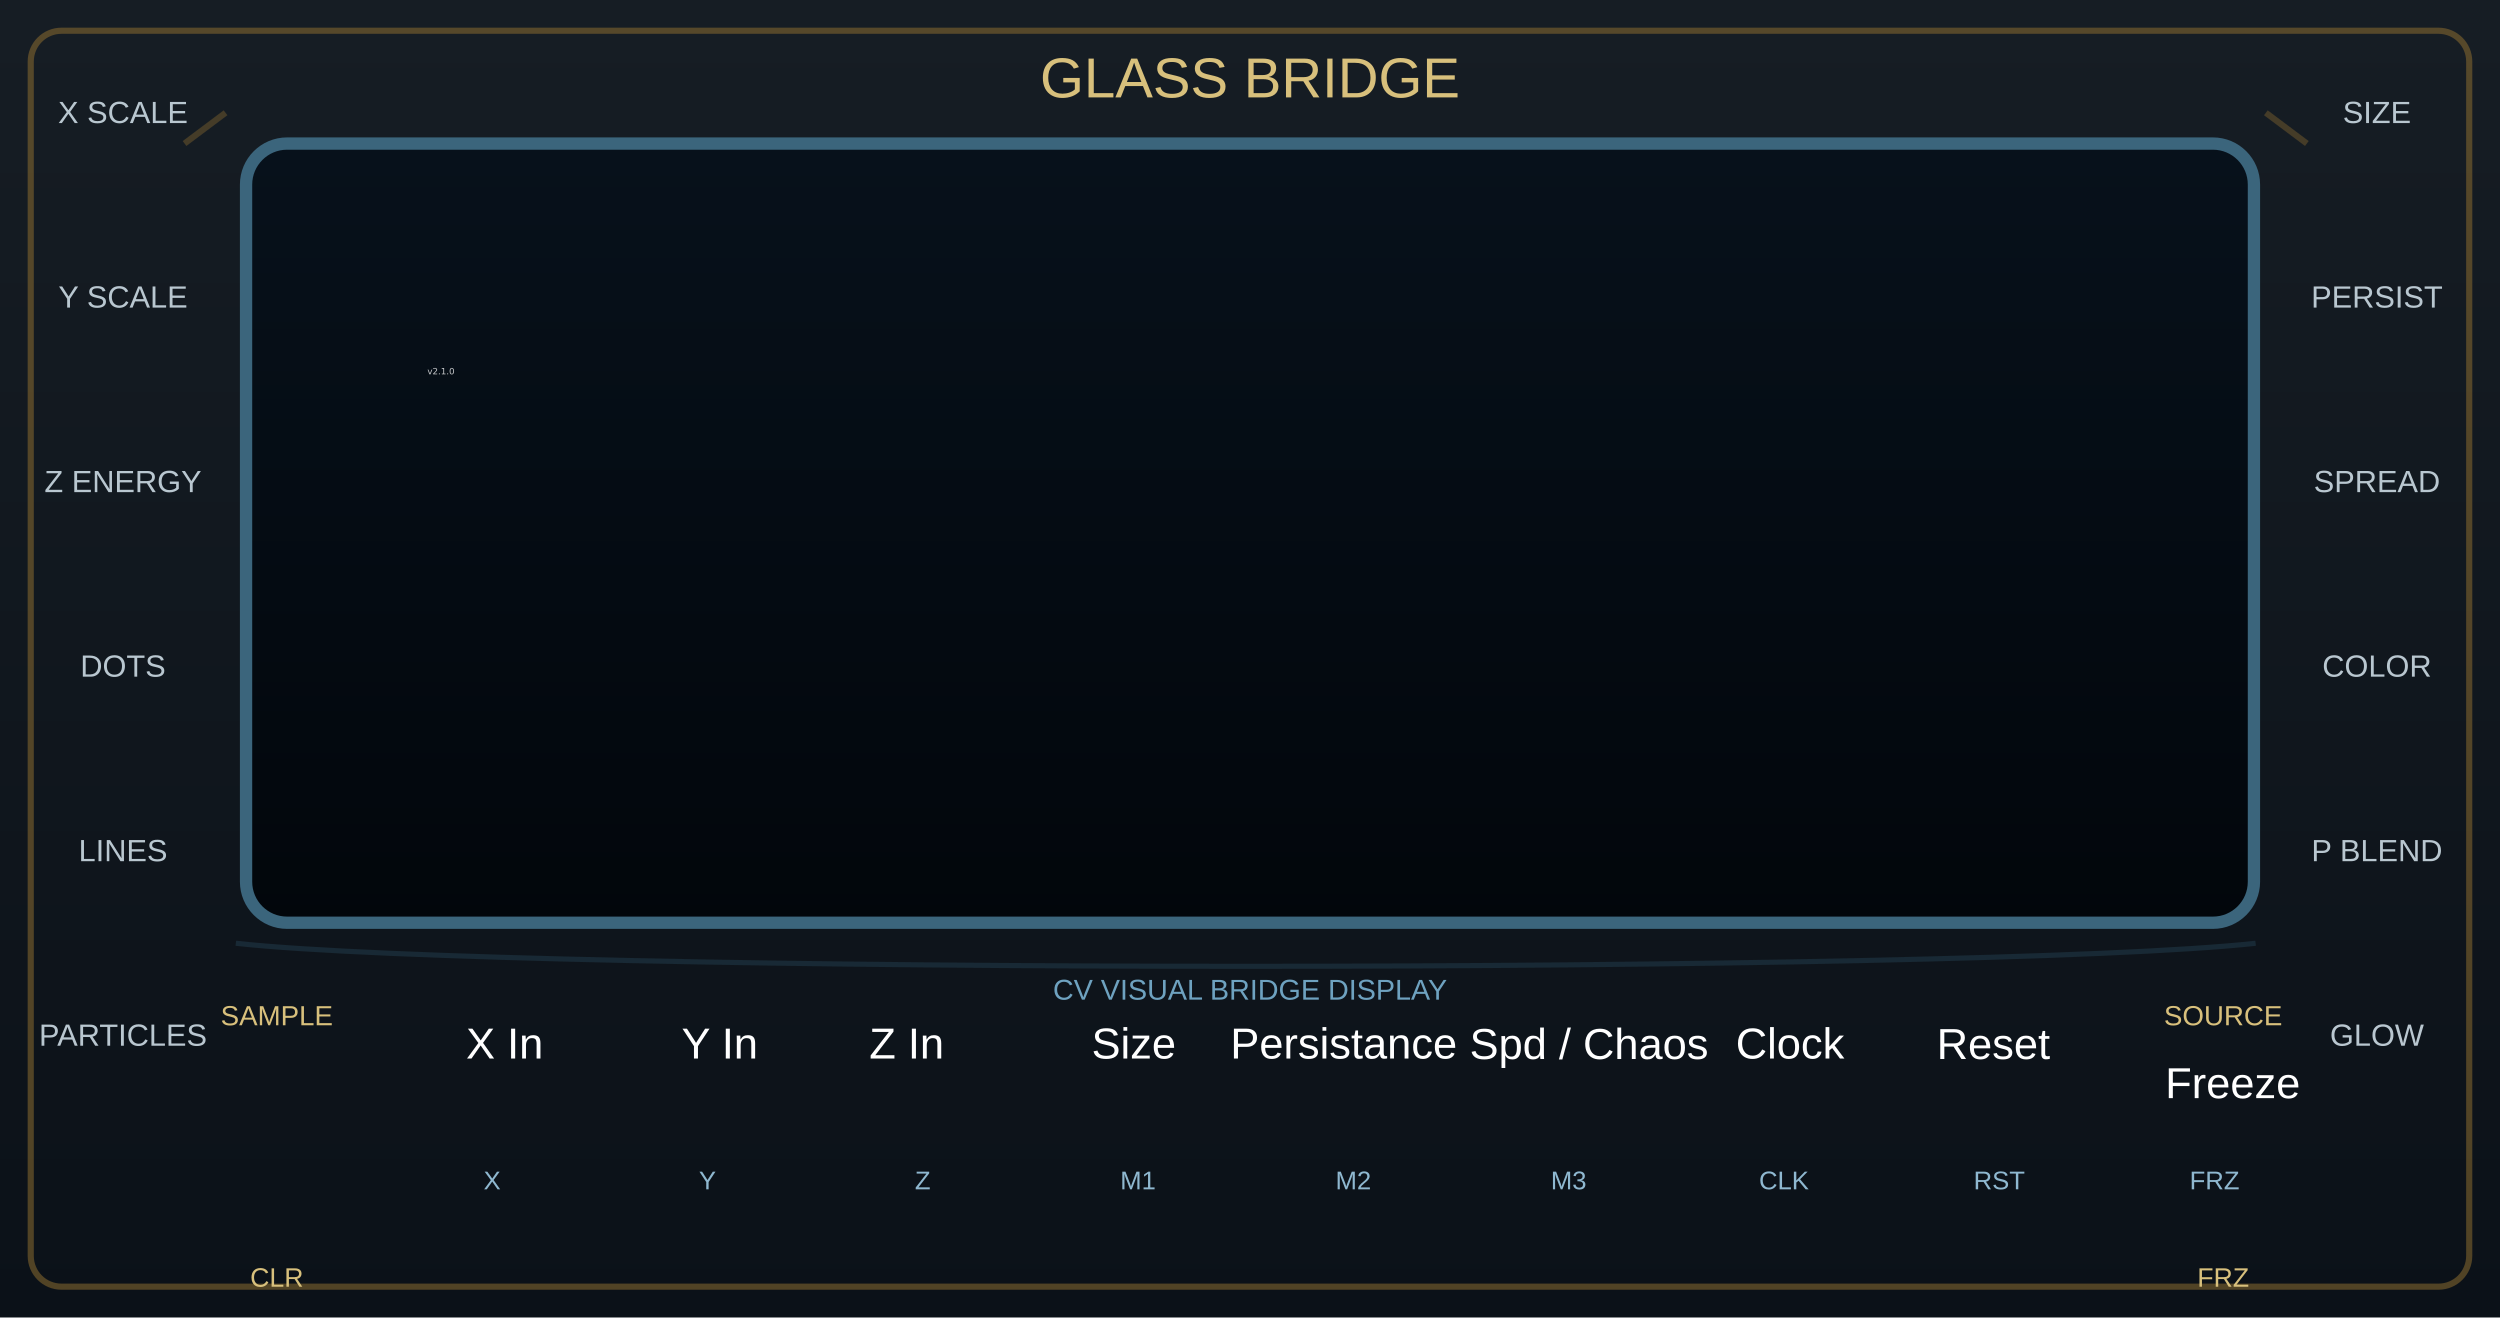
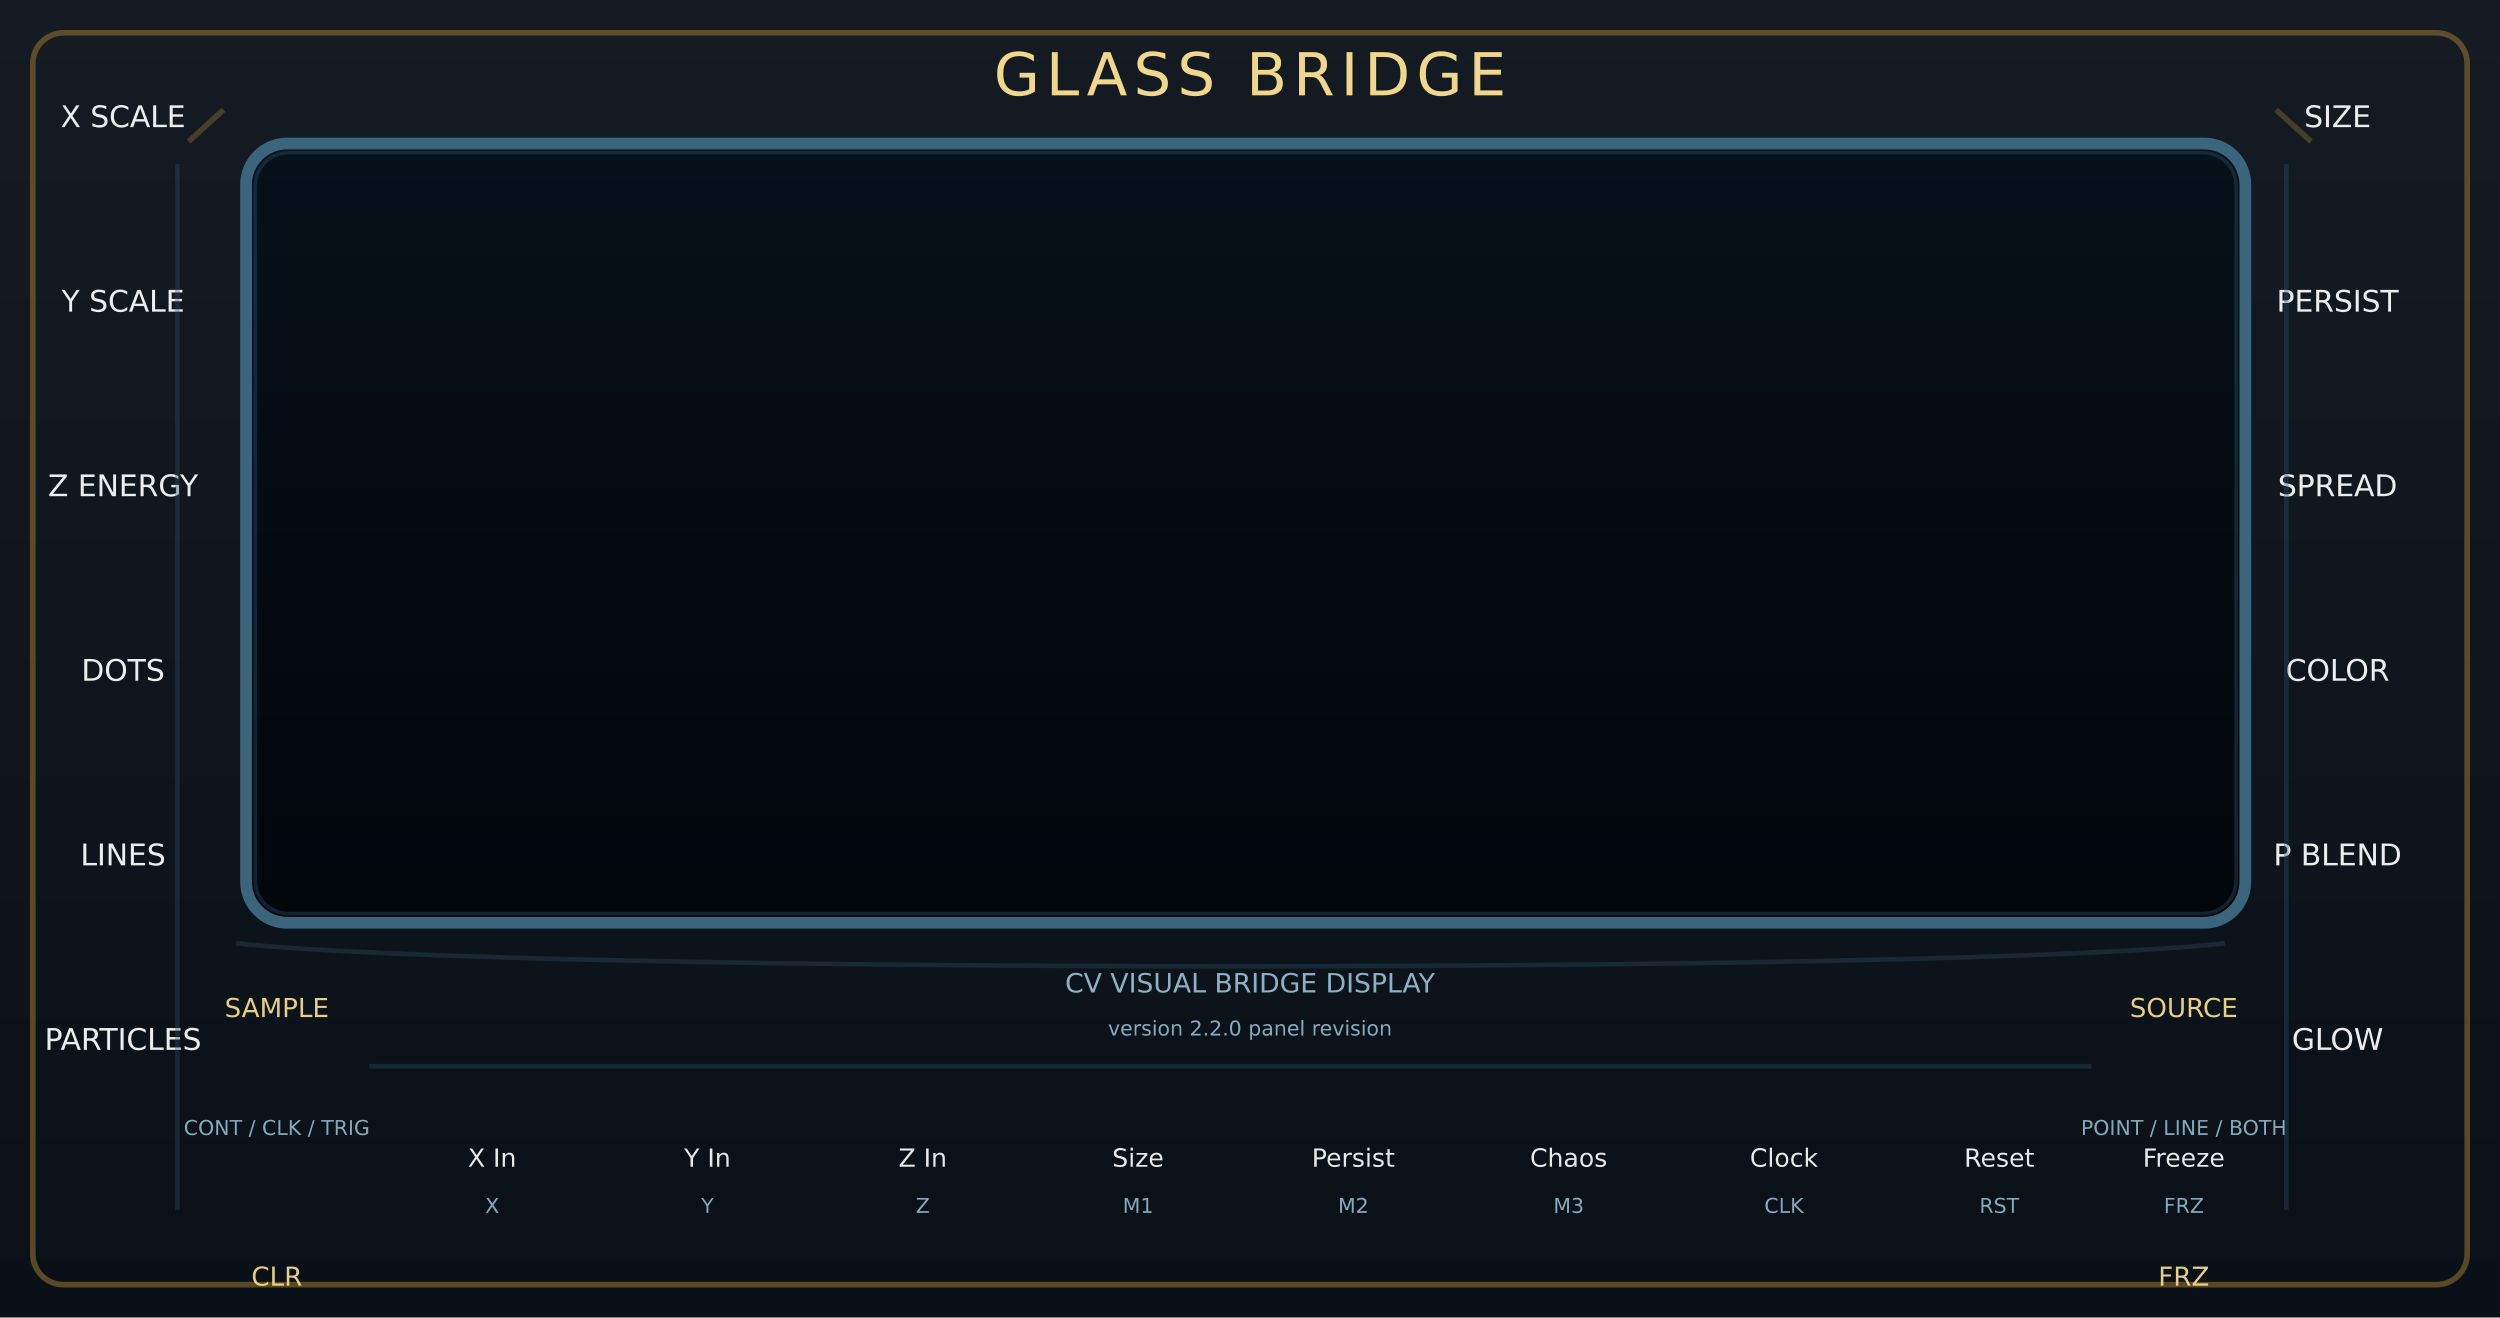
- <svg xmlns="http://www.w3.org/2000/svg" id="Layer_1" data-name="Layer 1" viewBox="0 0 691.2 364.25">
+ <svg xmlns="http://www.w3.org/2000/svg" width="243.84mm" height="128.5mm" viewBox="0 0 243.84 128.5">
  <defs>
+     <linearGradient id="panelGrad" x1="0" y1="0" x2="0" y2="128.5" gradientUnits="userSpaceOnUse">
+       <stop offset="0%" stop-color="#141b22" />
+       <stop offset="100%" stop-color="#091018" />
+     </linearGradient>
+     <linearGradient id="screenGrad" x1="0" y1="14" x2="0" y2="90" gradientUnits="userSpaceOnUse">
+       <stop offset="0%" stop-color="#06111b" />
+       <stop offset="100%" stop-color="#01060a" />
+     </linearGradient>
    <style>
-       .cls-1 {
-         fill: #fff;
-         font-size: 12px;
+       .title {
+         font-family: DejaVu Sans, Arial, sans-serif;
+         font-size: 5.8px;
+         fill: #f1d78b;
+         text-anchor: middle;
+         letter-spacing: 0.6px;
      }
- 
-       .cls-1, .cls-2, .cls-3, .cls-4, .cls-5, .cls-6, .cls-7, .cls-8, .cls-9, .cls-10, .cls-11, .cls-12 {
-         isolation: isolate;
+       .subtitle {
+         font-family: DejaVu Sans, Arial, sans-serif;
+         font-size: 2.6px;
+         fill: #9dc6db;
+         text-anchor: middle;
+         opacity: 0.88;
      }
- 
-       .cls-1, .cls-3, .cls-4, .cls-6, .cls-7, .cls-8, .cls-10, .cls-12 {
-         font-family: ArialMT, Arial;
+       .label {
+         font-family: DejaVu Sans, Arial, sans-serif;
+         font-size: 2.9px;
+         fill: #ffffff;
+         text-anchor: middle;
+         opacity: 0.92;
      }
- 
-       .cls-2 {
-         opacity: .35;
-         stroke: #2c5063;
-         stroke-width: 1.42px;
+       .labelSmall {
+         font-family: DejaVu Sans, Arial, sans-serif;
+         font-size: 2.45px;
+         fill: #ffffff;
+         text-anchor: middle;
+         opacity: 0.9;
      }
- 
-       .cls-2, .cls-13, .cls-9, .cls-11 {
-         stroke-miterlimit: 11.34;
+       .group {
+         font-family: DejaVu Sans, Arial, sans-serif;
+         font-size: 2.55px;
+         fill: #f1d78b;
+         text-anchor: middle;
+         opacity: 0.95;
      }
- 
-       .cls-2, .cls-9 {
+       .accent {
+         stroke: #876a2f;
+         stroke-width: 0.55;
+         opacity: 0.45;
        fill: none;
      }
- 
-       .cls-13 {
-         fill: url(#linear-gradient-2);
-         stroke: #3b657c;
-         stroke-width: 3.4px;
+       .blueAccent {
+         stroke: #2b5165;
+         stroke-width: 0.45;
+         opacity: 0.36;
+         fill: none;
      }
- 
-       .cls-3 {
-         font-size: 15.59px;
-       }
- 
-       .cls-3, .cls-7, .cls-8 {
-         fill: #d8c07c;
-       }
- 
-       .cls-14 {
-         fill: url(#linear-gradient);
-       }
- 
-       .cls-4 {
-         fill: #b9c7d0;
-         font-size: 8.5px;
-       }
- 
-       .cls-15 {
-         letter-spacing: 0em;
-       }
- 
-       .cls-16 {
-         letter-spacing: 0em;
-       }
- 
-       .cls-6 {
-         letter-spacing: -.02em;
-       }
- 
-       .cls-6, .cls-10 {
-         fill: #8fb8d0;
-         font-size: 7.09px;
-       }
- 
-       .cls-7 {
-         font-size: 7.65px;
-       }
- 
-       .cls-8 {
-         font-size: 7.37px;
-       }
- 
-       .cls-9 {
-         opacity: .55;
-       }
- 
-       .cls-9, .cls-11 {
-         stroke: #8b6b2f;
-         stroke-width: 1.7px;
-       }
- 
-       .cls-17 {
-         letter-spacing: -.07em;
-       }
- 
-       .cls-18 {
-         letter-spacing: -.07em;
-       }
- 
-       .cls-11 {
-         opacity: .4;
-       }
- 
-       .cls-19 {
-         letter-spacing: -.02em;
-       }
- 
-       .cls-20 {
-         letter-spacing: -.02em;
-       }
- 
-       .cls-21 {
-         letter-spacing: -.02em;
-       }
- 
-       .cls-22 {
-         letter-spacing: -.02em;
-       }
- 
-       .cls-23 {
-         letter-spacing: -.02em;
-       }
- 
-       .cls-24 {
-         letter-spacing: -.04em;
-       }
- 
-       .cls-12 {
-         fill: #6ea2c0;
-         font-size: 7.94px;
+       .micro {
+         font-family: DejaVu Sans, Arial, sans-serif;
+         font-size: 2.0px;
+         fill: #8fb7cb;
+         text-anchor: middle;
+         opacity: 0.92;
      }
    </style>
-     <linearGradient id="linear-gradient" x1="-248.34" y1="345.29" x2="-248.34" y2="473.79" gradientTransform="translate(1048.4 -974.83) scale(2.83)" gradientUnits="userSpaceOnUse">
-       <stop offset="0" stop-color="#161d24" />
-       <stop offset="1" stop-color="#0b1118" />
-     </linearGradient>
-     <linearGradient id="linear-gradient-2" x1="-248.34" y1="359.29" x2="-248.34" y2="435.29" gradientTransform="translate(1048.4 -974.83) scale(2.83)" gradientUnits="userSpaceOnUse">
-       <stop offset="0" stop-color="#07111b" />
-       <stop offset="1" stop-color="#02060b" />
-     </linearGradient>
  </defs>
-   <rect class="cls-14" width="691.2" height="364.25" />
-   <rect class="cls-13" x="68.03" y="39.69" width="555.14" height="215.43" rx="11.34" ry="11.34" />
-   <rect class="cls-9" x="8.5" y="8.5" width="674.19" height="347.24" rx="8.5" ry="8.5" />
-   <g class="cls-5">
-     <text class="cls-3" transform="translate(287.55 26.93)">
-       <tspan x="0" y="0">GLASS BRIDGE</tspan>
-     </text>
-   </g>
-   <g class="cls-5">
-     <text class="cls-12" transform="translate(291.12 276.38)">
-       <tspan x="0" y="0">CV VISUA</tspan>
-       <tspan class="cls-24" x="37.06" y="0">L</tspan>
-       <tspan class="cls-15" x="41.19" y="0" xml:space="preserve"> BRIDGE DISPL</tspan>
-       <tspan class="cls-17" x="98.99" y="0">A</tspan>
-       <tspan class="cls-23" x="103.69" y="0">Y</tspan>
-     </text>
-   </g>
-   <g class="cls-5">
-     <text class="cls-4" transform="translate(16.05 34.02)">
-       <tspan x="0" y="0">X SCALE</tspan>
-     </text>
-   </g>
-   <g class="cls-5">
-     <text class="cls-4" transform="translate(16.13 85.04)">
-       <tspan class="cls-21" x="0" y="0">Y</tspan>
-       <tspan x="5.52" y="0" xml:space="preserve"> SCALE</tspan>
-     </text>
-   </g>
-   <g class="cls-5">
-     <text class="cls-4" transform="translate(12.28 136.06)">
-       <tspan x="0" y="0">Z ENERG</tspan>
-       <tspan class="cls-21" x="37.78" y="0">Y</tspan>
-     </text>
-   </g>
-   <g class="cls-5">
-     <text class="cls-4" transform="translate(22.2 187.09)">
-       <tspan x="0" y="0">DOTS</tspan>
-     </text>
-   </g>
-   <g class="cls-5">
-     <text class="cls-4" transform="translate(21.73 238.11)">
-       <tspan x="0" y="0">LINES</tspan>
-     </text>
-   </g>
-   <g class="cls-5">
-     <text class="cls-4" transform="translate(10.78 289.13)">
-       <tspan class="cls-18" x="0" y="0">P</tspan>
-       <tspan x="5.04" y="0">A</tspan>
-       <tspan class="cls-21" x="10.71" y="0">R</tspan>
-       <tspan class="cls-16" x="16.69" y="0">TICLES</tspan>
-     </text>
-   </g>
-   <g class="cls-5">
-     <text class="cls-4" transform="translate(647.73 34.02)">
-       <tspan x="0" y="0">SIZE</tspan>
-     </text>
-   </g>
-   <g class="cls-5">
-     <text class="cls-4" transform="translate(638.99 85.04)">
-       <tspan x="0" y="0">PERSIS</tspan>
-       <tspan class="cls-22" x="31.18" y="0">T</tspan>
-     </text>
-   </g>
-   <g class="cls-5">
-     <text class="cls-4" transform="translate(639.7 136.06)">
-       <tspan x="0" y="0">SPREAD</tspan>
-     </text>
-   </g>
-   <g class="cls-5">
-     <text class="cls-4" transform="translate(642.06 187.09)">
-       <tspan x="0" y="0">COLOR</tspan>
-     </text>
-   </g>
-   <g class="cls-5">
-     <text class="cls-4" transform="translate(639.06 238.11)">
-       <tspan class="cls-21" x="0" y="0">P</tspan>
-       <tspan x="5.52" y="0" xml:space="preserve"> BLEND</tspan>
-     </text>
-   </g>
-   <g class="cls-5">
-     <text class="cls-4" transform="translate(644.19 289.13)">
-       <tspan x="0" y="0">GLOW</tspan>
-     </text>
-   </g>
-   <g class="cls-5">
-     <text class="cls-7" transform="translate(61.01 283.46)">
-       <tspan x="0" y="0">SAMPLE</tspan>
-     </text>
-   </g>
-   <g class="cls-5">
-     <text class="cls-7" transform="translate(598.29 283.46)">
-       <tspan x="0" y="0">SOURCE</tspan>
-     </text>
-   </g>
-   <g class="cls-5">
-     <text class="cls-8" transform="translate(69.16 355.75)">
-       <tspan x="0" y="0">CLR</tspan>
-     </text>
-   </g>
-   <g class="cls-5">
-     <text class="cls-8" transform="translate(607.5 355.75)">
-       <tspan x="0" y="0">FRZ</tspan>
-     </text>
-   </g>
-   <g class="cls-5">
-     <text class="cls-10" transform="translate(133.7 328.82)">
-       <tspan x="0" y="0">X</tspan>
-     </text>
-   </g>
-   <g class="cls-5">
-     <text class="cls-6" transform="translate(193.23 328.82)">
-       <tspan x="0" y="0">Y</tspan>
-     </text>
-   </g>
-   <g class="cls-5">
-     <text class="cls-10" transform="translate(252.95 328.82)">
-       <tspan x="0" y="0">Z</tspan>
-     </text>
-   </g>
-   <g class="cls-5">
-     <text class="cls-10" transform="translate(309.72 328.82)">
-       <tspan x="0" y="0">M1</tspan>
-     </text>
-   </g>
-   <g class="cls-5">
-     <text class="cls-10" transform="translate(369.25 328.82)">
-       <tspan x="0" y="0">M2</tspan>
-     </text>
-   </g>
-   <g class="cls-5">
-     <text class="cls-10" transform="translate(428.78 328.82)">
-       <tspan x="0" y="0">M3</tspan>
-     </text>
-   </g>
-   <g class="cls-5">
-     <text class="cls-10" transform="translate(486.33 328.82)">
-       <tspan x="0" y="0">CLK</tspan>
-     </text>
-   </g>
-   <g class="cls-5">
-     <text class="cls-10" transform="translate(545.67 328.82)">
-       <tspan x="0" y="0">RS</tspan>
-       <tspan class="cls-19" x="9.85" y="0">T</tspan>
-     </text>
-   </g>
-   <g class="cls-5">
-     <text class="cls-10" transform="translate(605.39 328.82)">
-       <tspan x="0" y="0">FRZ</tspan>
-     </text>
-   </g>
-   <path class="cls-11" d="M62.36,31.18l-11.34,8.5" />
-   <path class="cls-11" d="M626.46,31.18l11.34,8.5" />
-   <path class="cls-2" d="M65.2,260.79c76.54,8.5,481.89,8.5,558.43,0" />
-   <g class="cls-5">
-     <text class="cls-1" transform="translate(128.86 292.66)">
-       <tspan x="0" y="0">X In</tspan>
-     </text>
-   </g>
-   <g class="cls-5">
-     <text class="cls-1" transform="translate(240.34 292.66)">
-       <tspan x="0" y="0">Z In</tspan>
-     </text>
-   </g>
-   <g class="cls-5">
-     <text class="cls-1" transform="translate(188.43 292.66)">
-       <tspan class="cls-20" x="0" y="0">Y</tspan>
-       <tspan x="7.79" y="0" xml:space="preserve"> In</tspan>
-     </text>
-   </g>
-   <g class="cls-5">
-     <text class="cls-1" transform="translate(301.8 292.66)">
-       <tspan x="0" y="0">Size</tspan>
-     </text>
-   </g>
-   <g class="cls-5">
-     <text class="cls-1" transform="translate(406.32 292.79)">
-       <tspan x="0" y="0">Spd / Chaos</tspan>
-     </text>
-   </g>
-   <g class="cls-5">
-     <text class="cls-1" transform="translate(340.17 292.66)">
-       <tspan x="0" y="0">Persistance</tspan>
-     </text>
-   </g>
-   <g class="cls-5">
-     <text class="cls-1" transform="translate(598.64 303.62)">
-       <tspan x="0" y="0">Freeze</tspan>
-     </text>
-   </g>
-   <g class="cls-5">
-     <text class="cls-1" transform="translate(535.46 292.79)">
-       <tspan x="0" y="0">Reset</tspan>
-     </text>
-   </g>
-   <g class="cls-5">
-     <text class="cls-1" transform="translate(479.91 292.66)">
-       <tspan x="0" y="0">Clock</tspan>
-     </text>
-   </g>
-   <text x="121.92" y="103.5" font-family="DejaVu Sans, Arial, sans-serif" font-size="2.4" text-anchor="middle" fill="#ffffff" opacity="0.78">v2.1.0</text>
+   <rect x="0" y="0" width="243.84" height="128.5" fill="url(#panelGrad)" />
+   <rect x="3.2" y="3.2" width="237.44" height="122.1" rx="3.0" ry="3.0" fill="none" stroke="#8a6b2f" stroke-width="0.55" opacity="0.62" />
+   <rect x="24.0" y="14.0" width="195.0" height="76.0" rx="4.0" ry="4.0" fill="url(#screenGrad)" stroke="#3b657c" stroke-width="1.15" />
+   <rect x="24.9" y="14.9" width="193.2" height="74.2" rx="3.2" ry="3.2" fill="none" stroke="#244c63" stroke-width="0.35" opacity="0.42" />
+   <text x="121.92" y="9.3" class="title">GLASS BRIDGE</text>
+   <text x="121.92" y="96.8" class="subtitle">CV VISUAL BRIDGE DISPLAY</text>
+   <text x="121.92" y="101.0" class="micro">version 2.2.0 panel revision</text>
+   <text x="12.0" y="12.4" class="label">X SCALE</text>
+   <text x="12.0" y="30.4" class="label">Y SCALE</text>
+   <text x="12.0" y="48.4" class="label">Z ENERGY</text>
+   <text x="12.0" y="66.4" class="label">DOTS</text>
+   <text x="12.0" y="84.4" class="label">LINES</text>
+   <text x="12.0" y="102.4" class="label">PARTICLES</text>
+   <text x="228.0" y="12.4" class="label">SIZE</text>
+   <text x="228.0" y="30.4" class="label">PERSIST</text>
+   <text x="228.0" y="48.4" class="label">SPREAD</text>
+   <text x="228.0" y="66.4" class="label">COLOR</text>
+   <text x="228.0" y="84.4" class="label">P BLEND</text>
+   <text x="228.0" y="102.4" class="label">GLOW</text>
+   <text x="27.0" y="99.2" class="group">SAMPLE</text>
+   <text x="213.0" y="99.2" class="group">SOURCE</text>
+   <text x="27.0" y="110.7" class="micro">CONT / CLK / TRIG</text>
+   <text x="213.0" y="110.7" class="micro">POINT / LINE / BOTH</text>
+   <text x="27.0" y="125.4" class="group">CLR</text>
+   <text x="213.0" y="125.4" class="group">FRZ</text>
+   <text x="48.0" y="113.8" class="labelSmall">X In</text>
+   <text x="69.0" y="113.8" class="labelSmall">Y In</text>
+   <text x="90.0" y="113.8" class="labelSmall">Z In</text>
+   <text x="111.0" y="113.8" class="labelSmall">Size</text>
+   <text x="132.0" y="113.8" class="labelSmall">Persist</text>
+   <text x="153.0" y="113.8" class="labelSmall">Chaos</text>
+   <text x="174.0" y="113.8" class="labelSmall">Clock</text>
+   <text x="195.0" y="113.8" class="labelSmall">Reset</text>
+   <text x="213.0" y="113.8" class="labelSmall">Freeze</text>
+   <text x="48.0" y="118.3" class="micro">X</text>
+   <text x="69.0" y="118.3" class="micro">Y</text>
+   <text x="90.0" y="118.3" class="micro">Z</text>
+   <text x="111.0" y="118.3" class="micro">M1</text>
+   <text x="132.0" y="118.3" class="micro">M2</text>
+   <text x="153.0" y="118.3" class="micro">M3</text>
+   <text x="174.0" y="118.3" class="micro">CLK</text>
+   <text x="195.0" y="118.3" class="micro">RST</text>
+   <text x="213.0" y="118.3" class="micro">FRZ</text>
+   <path d="M36 104 C76 104, 165 104, 204 104" class="blueAccent" />
+   <path d="M23 92 C50 95, 191 95, 217 92" class="blueAccent" />
+   <path d="M21.8 10.7 L18.4 13.8" class="accent" />
+   <path d="M222.0 10.7 L225.4 13.8" class="accent" />
+   <path d="M17.3 16.0 L17.3 118.0" class="blueAccent" />
+   <path d="M223.0 16.0 L223.0 118.0" class="blueAccent" />
</svg>
